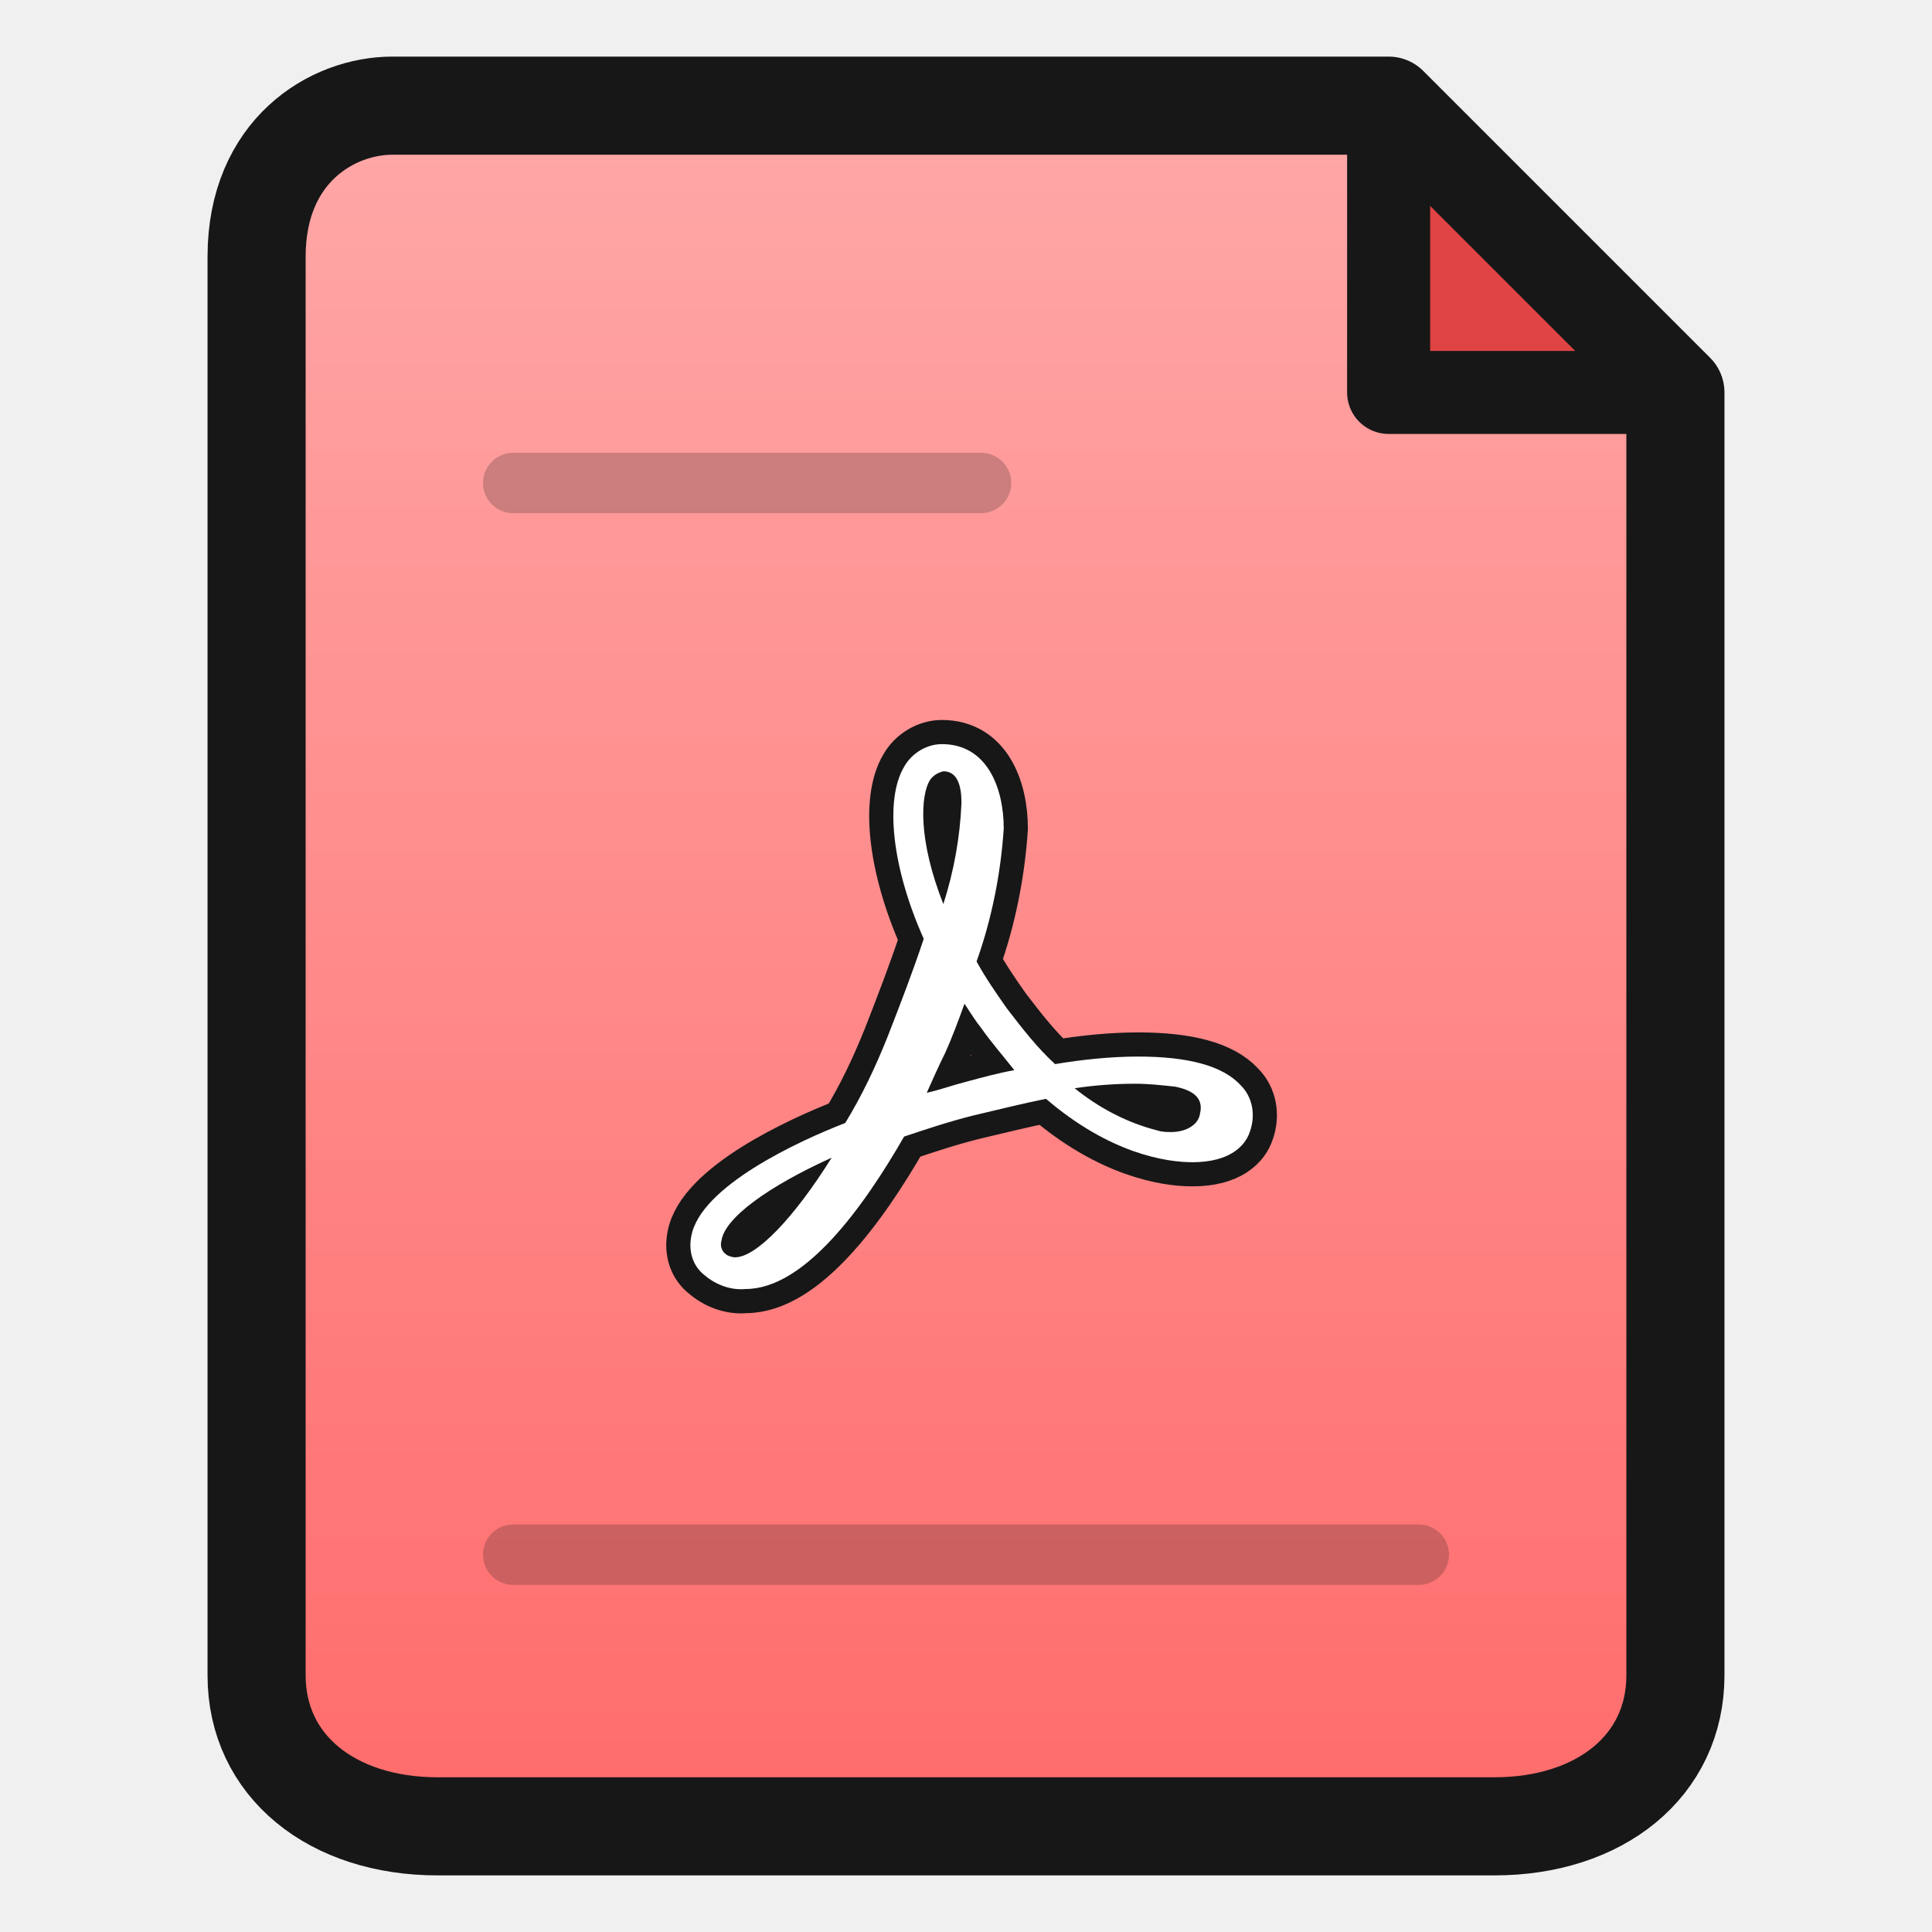
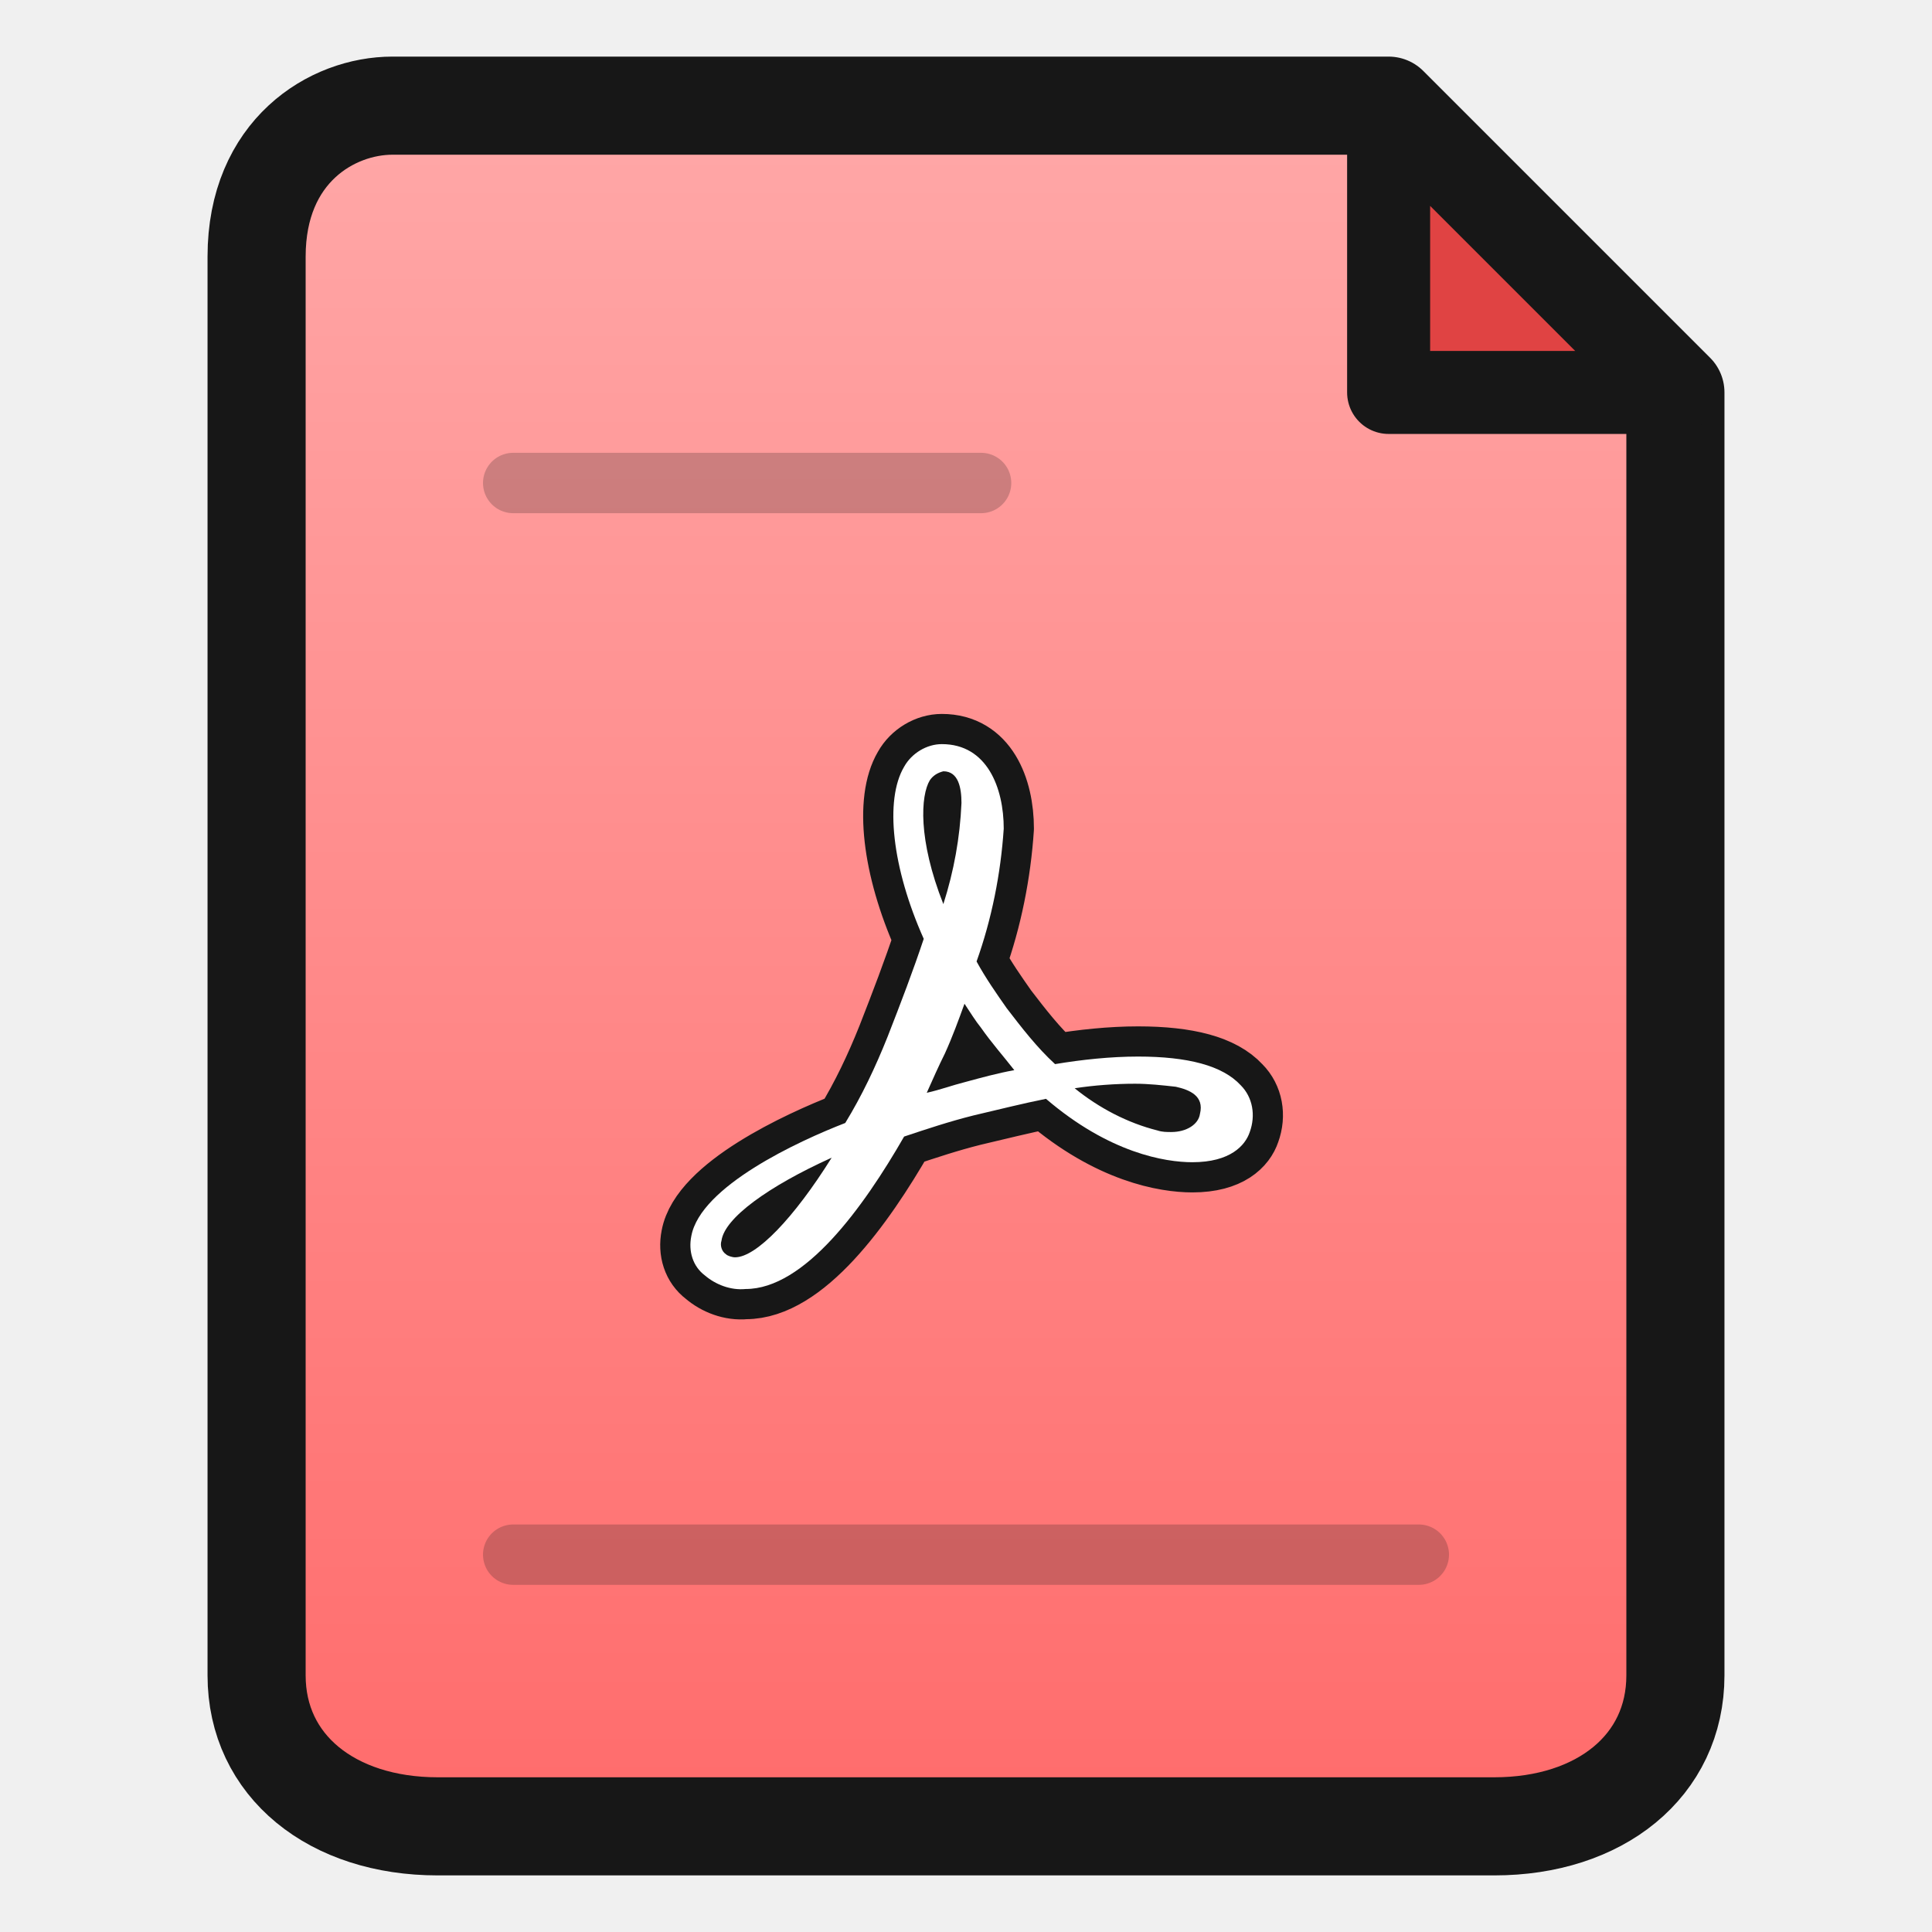
<svg xmlns="http://www.w3.org/2000/svg" viewBox="0 0 256 256" width="256" height="256">
  <defs>
    <linearGradient id="pdf_grad" x1="0%" y1="0%" x2="0%" y2="100%">
      <stop offset="0%" stop-color="#FFA8A8" />
      <stop offset="100%" stop-color="#FF6B6B" />
    </linearGradient>
  </defs>
  <path d="M 52 14 L 184 14 L 222 52 L 222 222 C 222 234, 212 242, 198 242 L 58 242 C 44 242, 34 234, 34 222 L 34 34 C 34 20, 44 14, 52 14 Z" fill="url(#pdf_grad)" stroke="#171717" stroke-width="13" stroke-linejoin="round" stroke-linecap="round" />
  <path d="M 184 14 L 184 52 L 222 52 Z" fill="#E04343" stroke="#171717" stroke-width="11" stroke-linejoin="round" />
  <line x1="68" y1="64" x2="130" y2="64" stroke="#171717" stroke-width="8" stroke-linecap="round" opacity="0.22" />
  <line x1="68" y1="206" x2="188" y2="206" stroke="#171717" stroke-width="8" stroke-linecap="round" opacity="0.22" />
  <g transform="translate(68, 76) scale(2.0)">
-     <path d="M48.2 33.9C47 32.6 44.7 32 41.4 32c-1.8 0-3.7.2-5.5.5-1.2-1.1-2.2-2.4-3.2-3.7-.7-1-1.4-2-2-3.1 1-2.8 1.6-5.8 1.8-8.8 0-2.7-1.1-5.6-4.1-5.6-1 0-2 .6-2.5 1.5-1.3 2.2-.8 6.7 1.3 11.4-.7 2.1-1.5 4.2-2.4 6.5-.8 2-1.7 3.9-2.8 5.7-3.1 1.2-9.6 4.2-10.2 7.5-.2 1 .1 2 .9 2.6.7.6 1.7 1 2.7.9 3.9 0 7.8-5.4 10.5-10.1 1.5-.5 3-1 4.6-1.4 1.7-.4 3.3-.8 4.8-1.1 4.2 3.6 7.9 4.2 9.7 4.2 2.5 0 3.5-1.1 3.8-2 .4-1.1.2-2.3-.6-3.1zm-2.7 1.9c-.1.7-.9 1.2-1.9 1.2-.3 0-.6 0-.9-.1-2-.5-3.9-1.5-5.5-2.8 1.3-.2 2.7-.3 4-.3.9 0 1.8.1 2.7.2.9.2 1.9.6 1.6 1.8zM27.6 13.7c.2-.3.5-.5.9-.6 1 0 1.2 1.1 1.2 2.1-.1 2.3-.5 4.5-1.2 6.7-1.7-4.3-1.5-7.2-.9-8.2zm5.6 19.2c-1.1.2-2.2.5-3.3.8-.8.2-1.6.5-2.5.7.4-.9.8-1.8 1.2-2.6.5-1.1.9-2.2 1.3-3.3.4.6.7 1.1 1.1 1.6.7 1 1.5 1.9 2.2 2.8zm-12.1 5.8c-2.5 4-5 6.6-6.4 6.6-.2 0-.5-.1-.6-.2-.3-.2-.4-.6-.3-.9.2-1.5 3.1-3.6 7.3-5.5z" fill="#FFFFFF" stroke="#171717" stroke-width="3.2" stroke-linejoin="round" paint-order="stroke fill" />
+     <path d="M48.2 33.9C47 32.6 44.7 32 41.4 32c-1.8 0-3.7.2-5.5.5-1.2-1.1-2.2-2.4-3.2-3.7-.7-1-1.4-2-2-3.1 1-2.8 1.6-5.8 1.8-8.8 0-2.7-1.1-5.6-4.1-5.6-1 0-2 .6-2.5 1.5-1.3 2.2-.8 6.7 1.3 11.4-.7 2.1-1.5 4.2-2.4 6.5-.8 2-1.7 3.9-2.8 5.7-3.1 1.2-9.6 4.2-10.2 7.5-.2 1 .1 2 .9 2.6.7.6 1.7 1 2.7.9 3.9 0 7.8-5.4 10.5-10.1 1.5-.5 3-1 4.6-1.4 1.7-.4 3.3-.8 4.8-1.1 4.2 3.6 7.9 4.2 9.7 4.2 2.5 0 3.5-1.1 3.8-2 .4-1.1.2-2.3-.6-3.1zm-2.7 1.9c-.1.7-.9 1.2-1.9 1.2-.3 0-.6 0-.9-.1-2-.5-3.9-1.5-5.5-2.8 1.3-.2 2.7-.3 4-.3.9 0 1.8.1 2.7.2.9.2 1.9.6 1.6 1.8zM27.6 13.7c.2-.3.5-.5.9-.6 1 0 1.2 1.1 1.2 2.1-.1 2.3-.5 4.5-1.2 6.7-1.7-4.3-1.5-7.2-.9-8.2zm5.6 19.2c-1.1.2-2.2.5-3.3.8-.8.2-1.6.5-2.5.7.4-.9.8-1.8 1.2-2.6.5-1.1.9-2.2 1.3-3.3.4.6.7 1.1 1.1 1.6.7 1 1.5 1.9 2.2 2.8zm-12.1 5.8c-2.5 4-5 6.6-6.4 6.6-.2 0-.5-.1-.6-.2-.3-.2-.4-.6-.3-.9.2-1.5 3.1-3.6 7.3-5.5z" fill="none" stroke="#171717" stroke-width="4.0" stroke-linejoin="round" />
+     <path d="M48.2 33.9C47 32.6 44.7 32 41.4 32c-1.8 0-3.7.2-5.5.5-1.2-1.1-2.2-2.4-3.2-3.7-.7-1-1.4-2-2-3.1 1-2.8 1.6-5.8 1.8-8.8 0-2.7-1.1-5.6-4.1-5.6-1 0-2 .6-2.5 1.5-1.3 2.2-.8 6.7 1.3 11.4-.7 2.1-1.5 4.2-2.4 6.5-.8 2-1.7 3.9-2.8 5.7-3.1 1.2-9.6 4.2-10.2 7.5-.2 1 .1 2 .9 2.6.7.6 1.7 1 2.7.9 3.9 0 7.8-5.4 10.5-10.1 1.5-.5 3-1 4.6-1.4 1.7-.4 3.3-.8 4.8-1.1 4.2 3.6 7.9 4.2 9.7 4.2 2.5 0 3.5-1.1 3.8-2 .4-1.1.2-2.3-.6-3.1zm-2.7 1.9c-.1.7-.9 1.2-1.9 1.2-.3 0-.6 0-.9-.1-2-.5-3.9-1.5-5.5-2.8 1.3-.2 2.7-.3 4-.3.9 0 1.8.1 2.7.2.9.2 1.9.6 1.6 1.8zM27.6 13.7c.2-.3.5-.5.9-.6 1 0 1.2 1.1 1.2 2.1-.1 2.3-.5 4.5-1.2 6.7-1.7-4.3-1.5-7.2-.9-8.2zm5.6 19.2c-1.1.2-2.2.5-3.3.8-.8.2-1.6.5-2.5.7.4-.9.8-1.8 1.2-2.6.5-1.1.9-2.2 1.3-3.3.4.6.7 1.1 1.1 1.6.7 1 1.5 1.9 2.2 2.8zm-12.1 5.8c-2.5 4-5 6.6-6.4 6.6-.2 0-.5-.1-.6-.2-.3-.2-.4-.6-.3-.9.2-1.5 3.1-3.6 7.3-5.5z" fill="#FFFFFF" />
  </g>
</svg>
